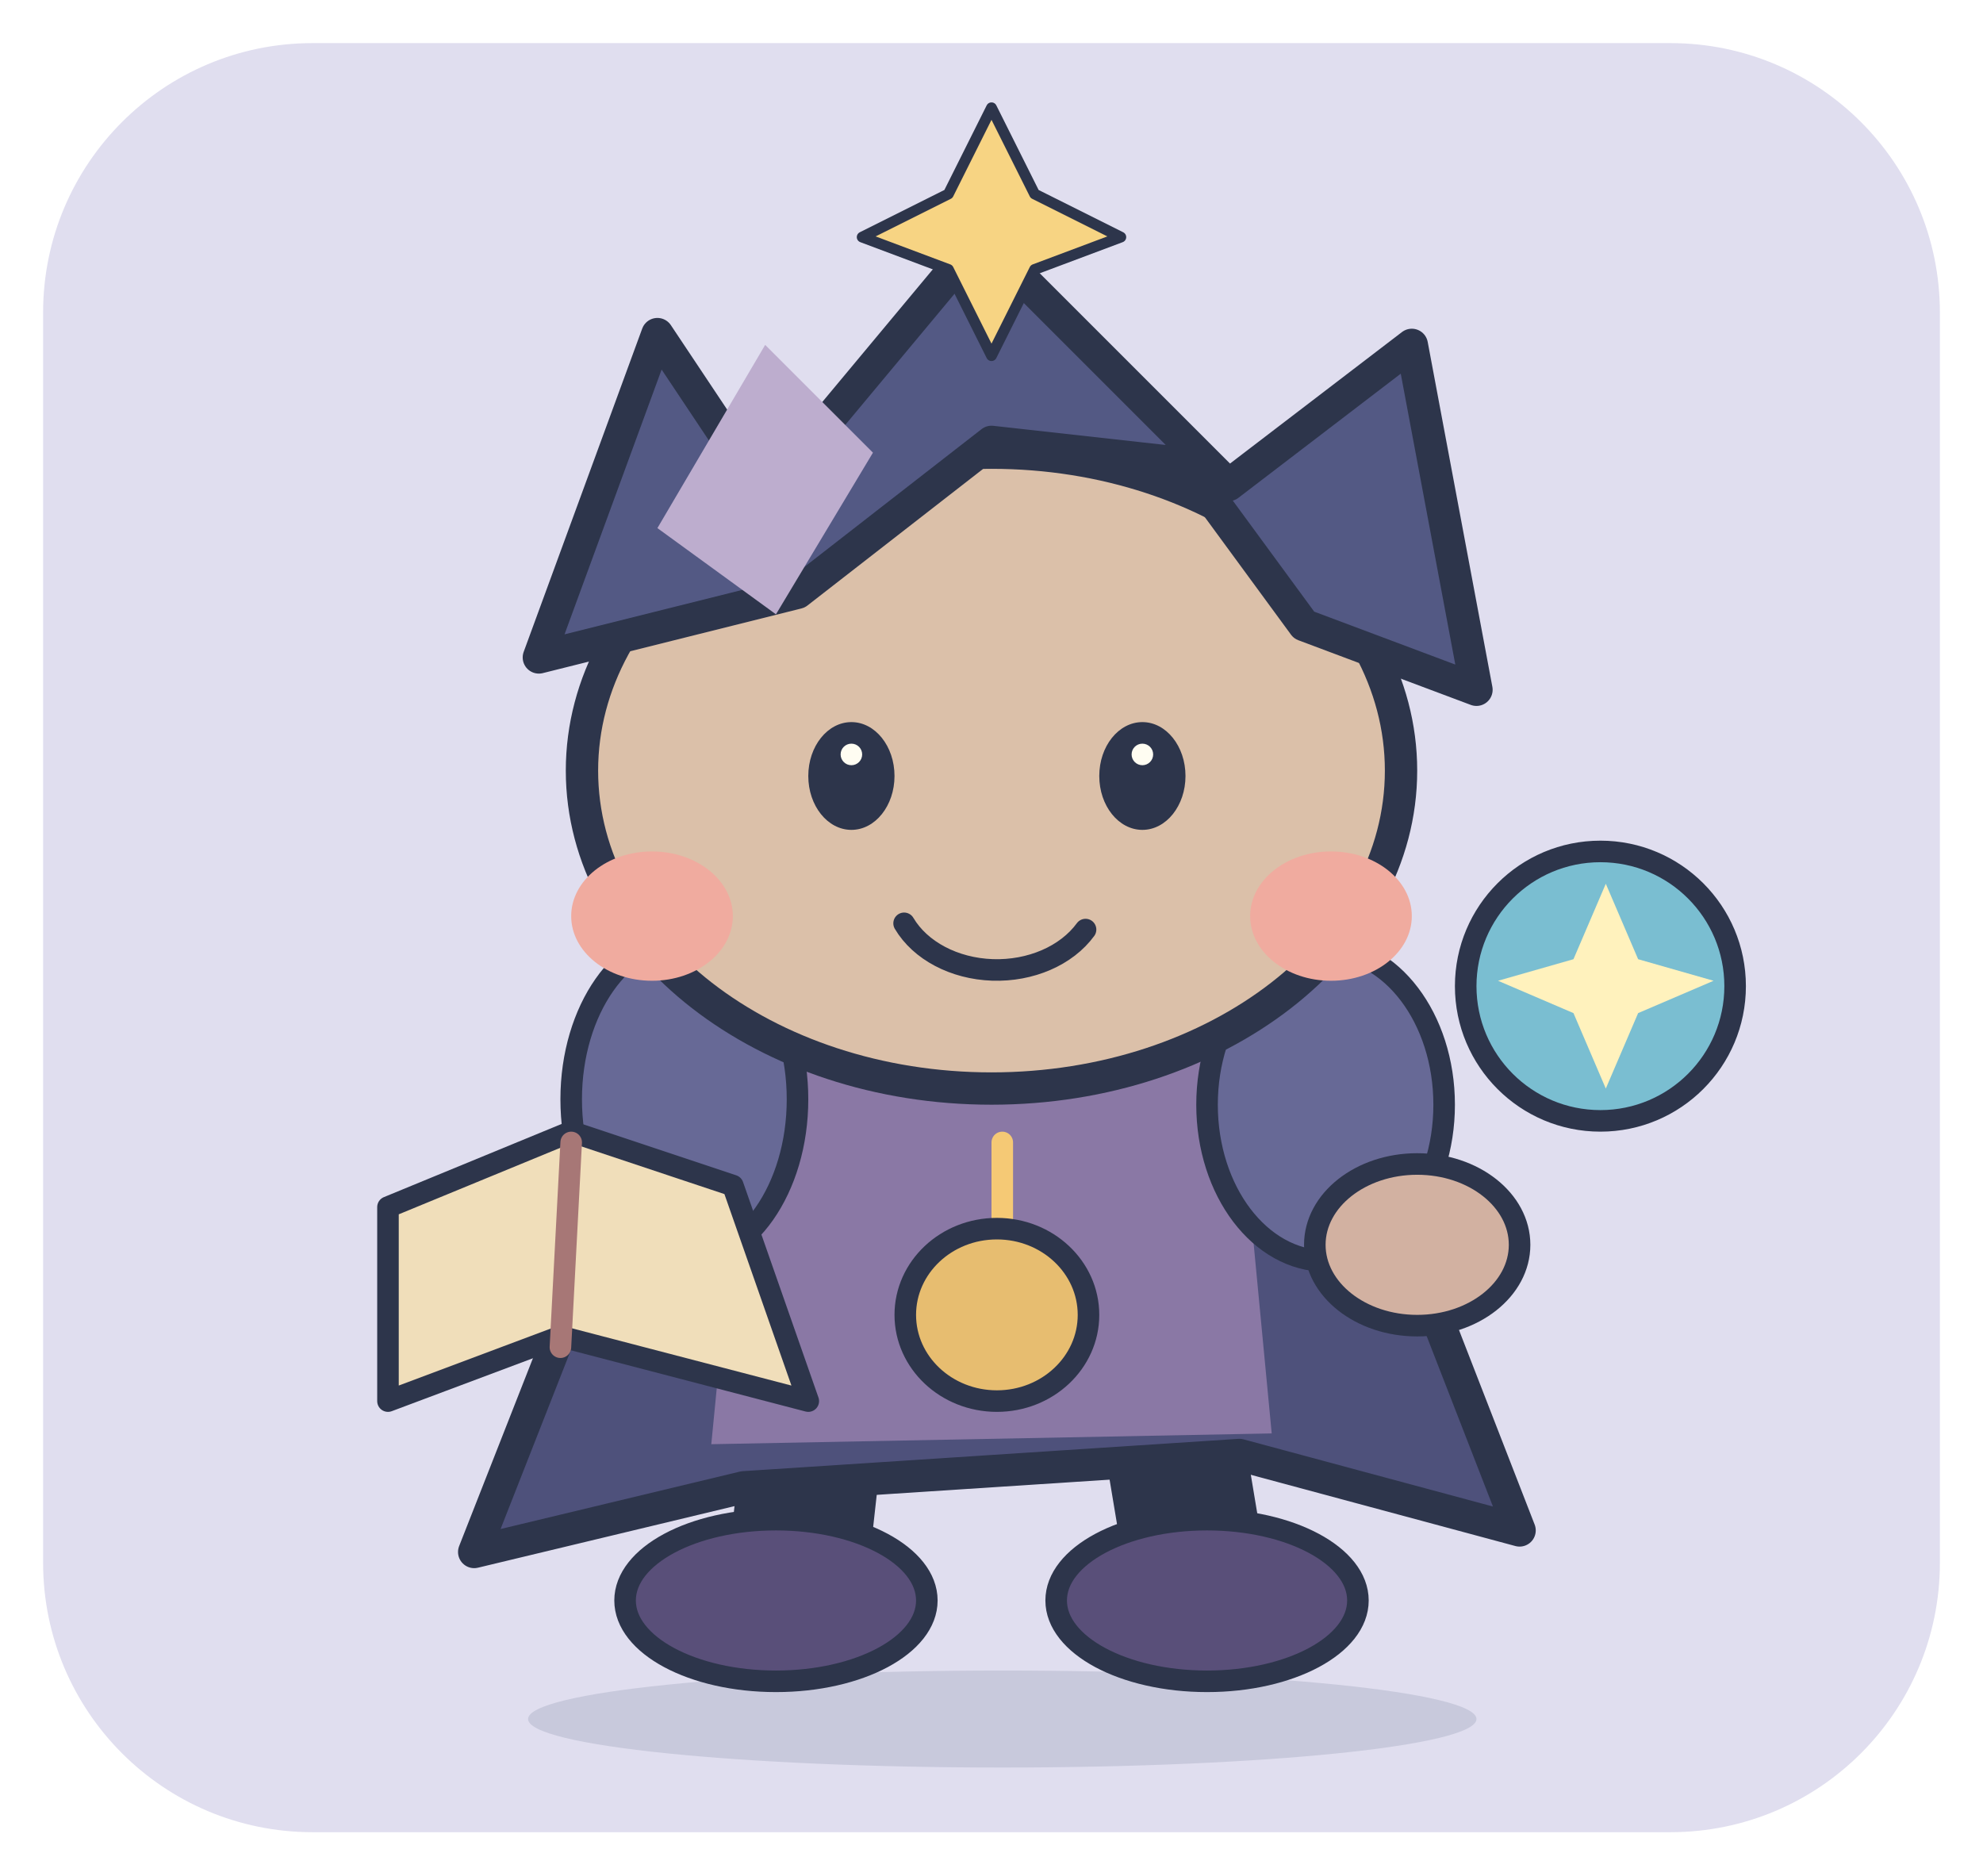
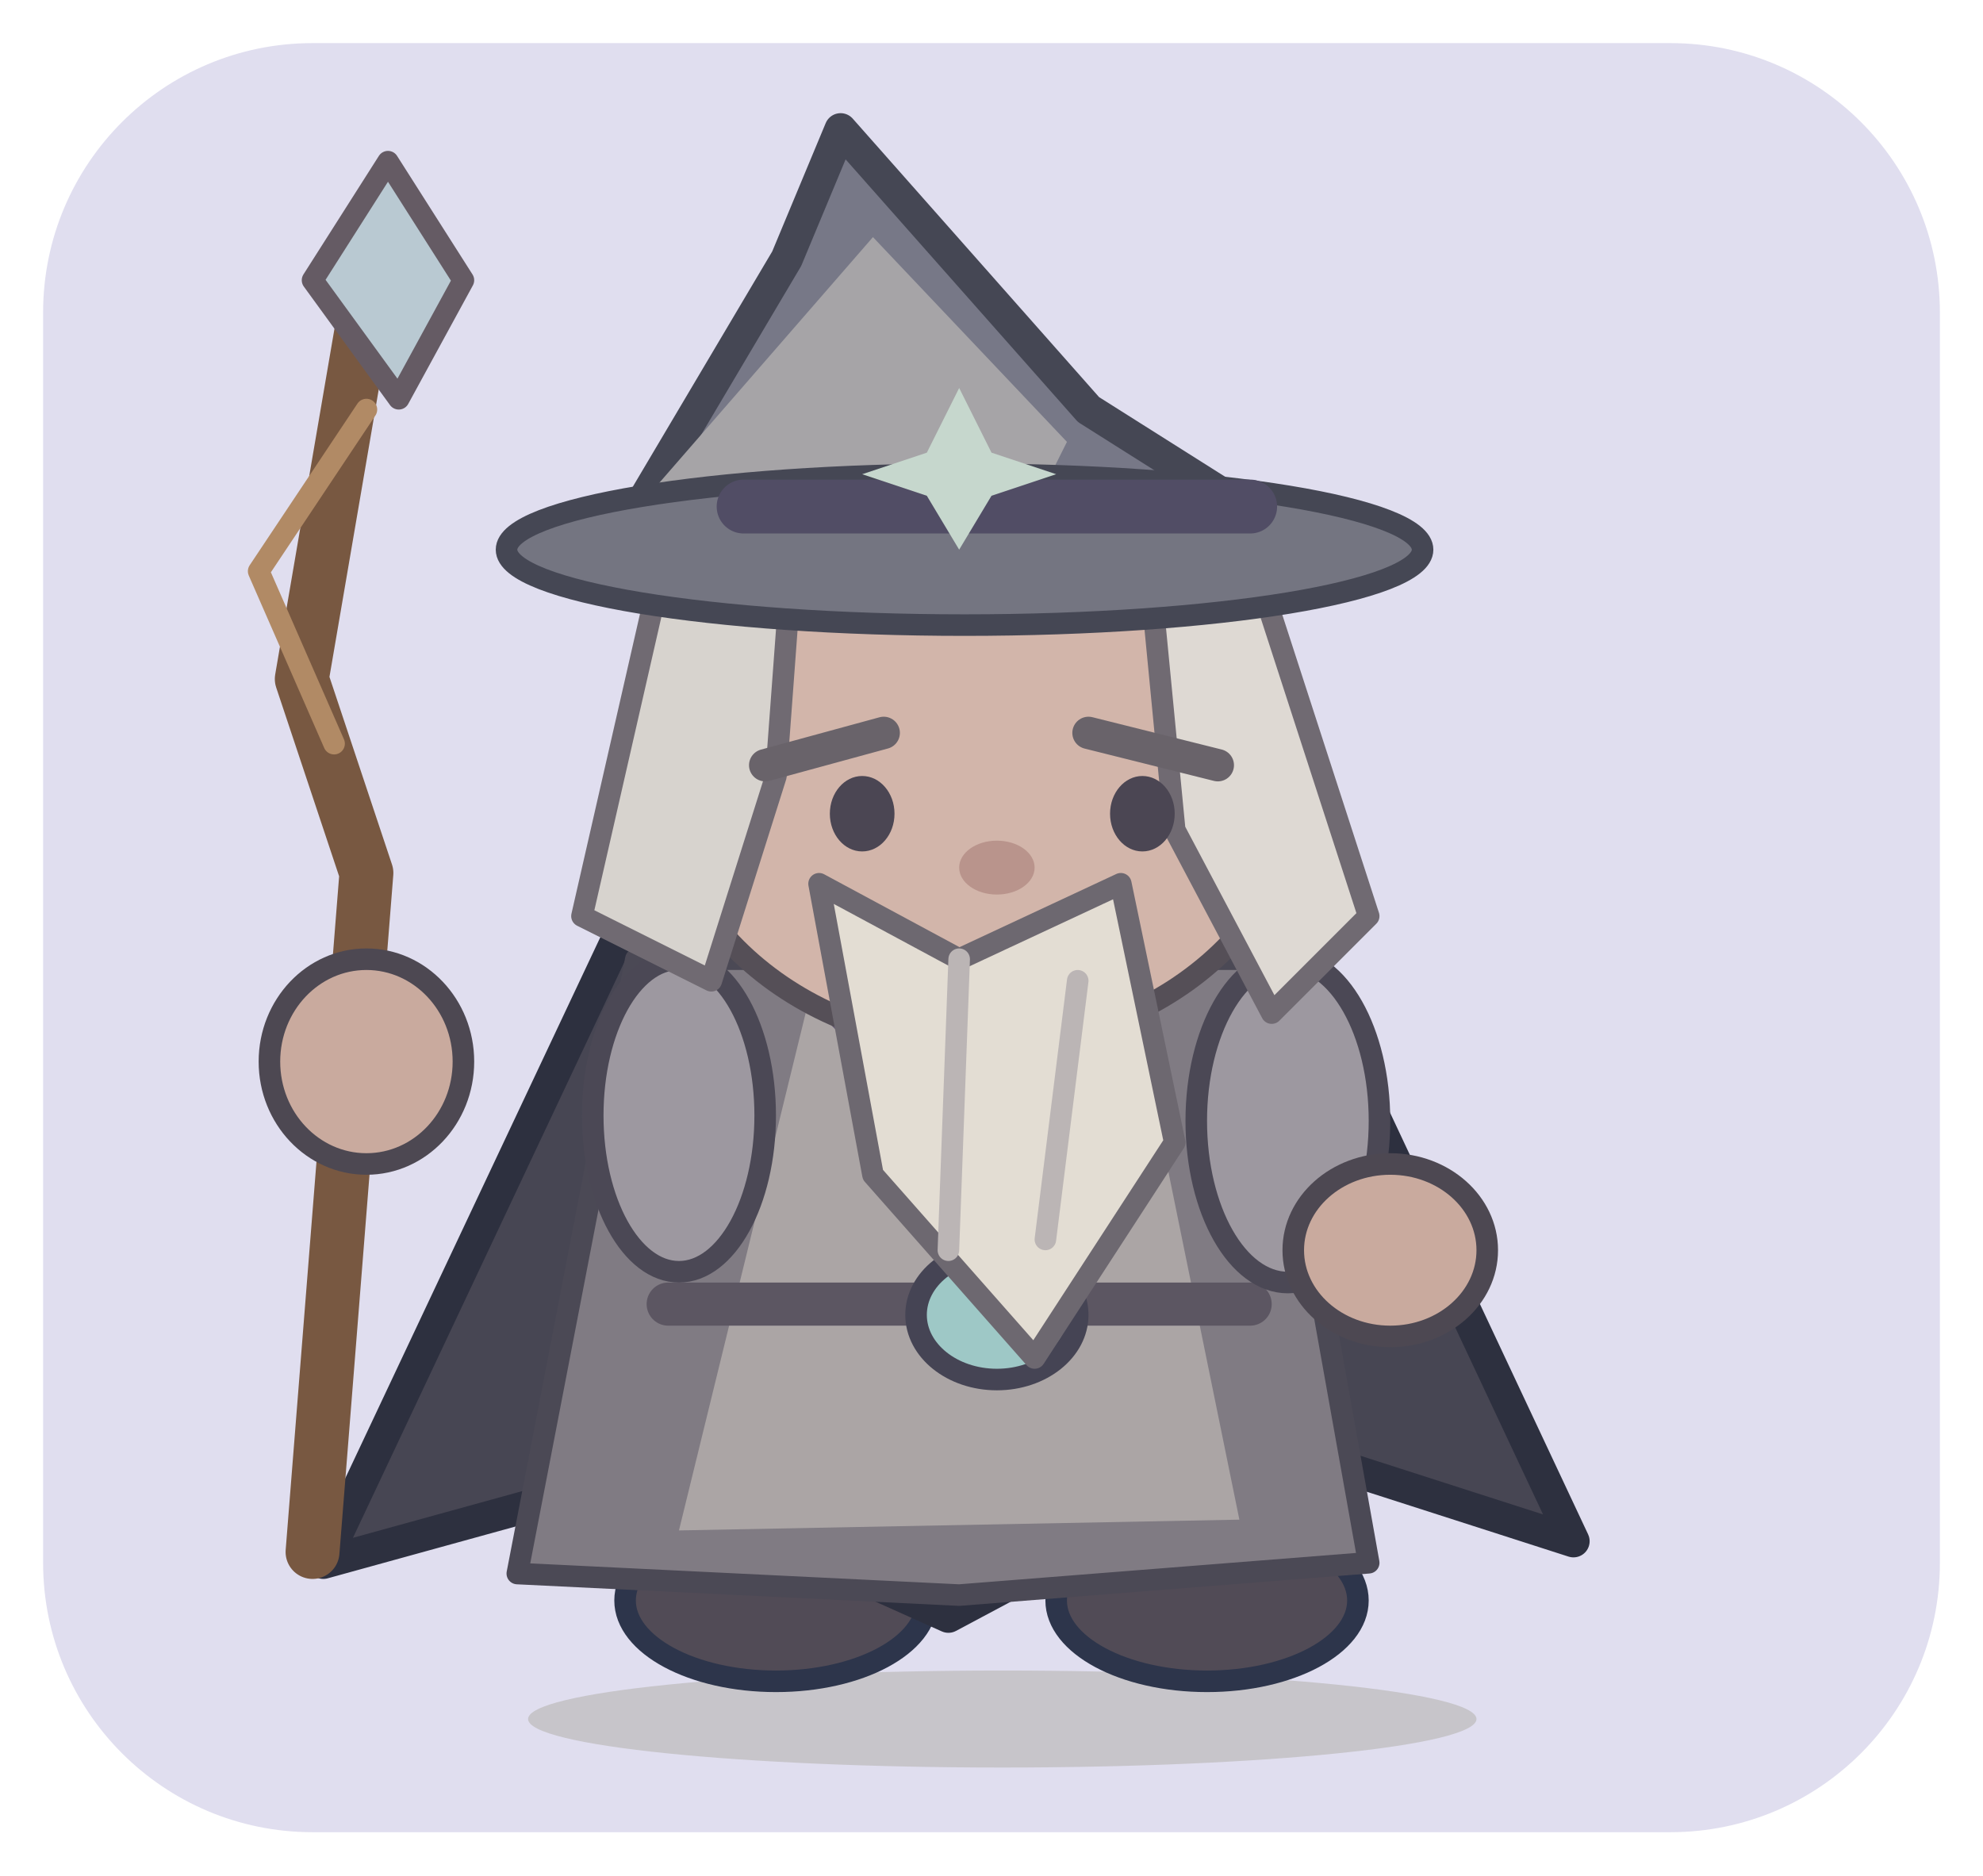
<svg xmlns="http://www.w3.org/2000/svg" viewBox="0 0 184 174">
  <rect x="4" y="4" width="176" height="166" rx="25" fill="#e0deef" />
-   <ellipse cx="93.0" cy="159.5" rx="44.0" ry="4.5" fill="#c8c9dc" stroke="none" stroke-width="1" />
+   <ellipse cx="93.0" cy="159.5" rx="44.0" ry="4.5" fill="#c7c5ca" stroke="none" stroke-width="1" />
  <polyline points="76,128 74,146" fill="none" stroke="#2d354b" stroke-width="13" stroke-linecap="round" stroke-linejoin="round" />
  <polyline points="108,128 111,146" fill="none" stroke="#2d354b" stroke-width="13" stroke-linecap="round" stroke-linejoin="round" />
-   <ellipse cx="72.0" cy="148.5" rx="14.0" ry="7.5" fill="#594f79" stroke="#2d354b" stroke-width="2" />
-   <ellipse cx="112.0" cy="148.5" rx="14.0" ry="7.5" fill="#594f79" stroke="#2d354b" stroke-width="2" />
-   <polygon points="66,88 120,88 141,142 115,135 69,138 44,144" fill="#4e517b" stroke="#2d354b" stroke-width="3" stroke-linejoin="round" />
-   <polygon points="70,93 95,102 114,91 118,133 66,134" fill="#8a78a5" stroke="none" stroke-width="1" stroke-linejoin="round" />
-   <polyline points="93,106 93,129" fill="none" stroke="#f5c975" stroke-width="2" stroke-linecap="round" stroke-linejoin="round" />
-   <ellipse cx="92.5" cy="122.0" rx="8.5" ry="8.0" fill="#e7bd70" stroke="#2d354b" stroke-width="2" />
-   <ellipse cx="63.5" cy="102.0" rx="10.5" ry="15.0" fill="#676996" stroke="#2d354b" stroke-width="2" />
-   <ellipse cx="123.0" cy="102.5" rx="11.0" ry="14.5" fill="#676996" stroke="#2d354b" stroke-width="2" />
-   <ellipse cx="58.5" cy="115.5" rx="9.5" ry="7.5" fill="#d2b1a1" stroke="#2d354b" stroke-width="2" />
-   <ellipse cx="131.5" cy="115.5" rx="9.5" ry="7.5" fill="#d2b1a1" stroke="#2d354b" stroke-width="2" />
-   <polygon points="36,112 53,105 68,110 75,130 52,124 36,130" fill="#f0deba" stroke="#2d354b" stroke-width="2" stroke-linejoin="round" />
-   <polyline points="53,106 52,125" fill="none" stroke="#a77776" stroke-width="2" stroke-linecap="round" stroke-linejoin="round" />
-   <ellipse cx="148.5" cy="91.5" rx="12.5" ry="12.5" fill="#7abed1" stroke="#2d354b" stroke-width="2" />
-   <polygon points="149,82 152,89 159,91 152,94 149,101 146,94 139,91 146,89" fill="#fff2bd" stroke="none" stroke-width="1" stroke-linejoin="round" />
-   <ellipse cx="92.0" cy="71.5" rx="38.0" ry="29.5" fill="#dbc0a9" stroke="#2d354b" stroke-width="3" />
-   <polygon points="50,61 61,31 71,46 91,22 114,45 131,32 137,64 121,58 110,43 92,41 74,55" fill="#535984" stroke="#2d354b" stroke-width="3" stroke-linejoin="round" />
-   <polygon points="61,49 71,32 81,42 72,57" fill="#bdadce" stroke="none" stroke-width="1" stroke-linejoin="round" />
-   <ellipse cx="60.5" cy="85.0" rx="7.5" ry="6.0" fill="#f0ab9f" stroke="none" stroke-width="1" />
-   <ellipse cx="123.5" cy="85.0" rx="7.5" ry="6.0" fill="#f0ab9f" stroke="none" stroke-width="1" />
-   <ellipse cx="79.0" cy="72.0" rx="4.0" ry="5.0" fill="#2d354b" stroke="none" stroke-width="1" />
-   <ellipse cx="79.0" cy="70.0" rx="1.0" ry="1.0" fill="#fffdf2" stroke="none" stroke-width="1" />
-   <ellipse cx="106.0" cy="72.0" rx="4.0" ry="5.0" fill="#2d354b" stroke="none" stroke-width="1" />
-   <ellipse cx="106.0" cy="70.0" rx="1.0" ry="1.0" fill="#fffdf2" stroke="none" stroke-width="1" />
-   <path d="M 83.89 85.67 A 9.5 7.5 0 0 0 100.727 86.25" fill="none" stroke="#2d354b" stroke-width="2" stroke-linecap="round" />
-   <polygon points="88,18 92,10 96,18 104,22 96,25 92,33 88,25 80,22" fill="#f7d483" stroke="#2d354b" stroke-width="1" stroke-linejoin="round" />
+   <ellipse cx="72.0" cy="148.5" rx="14.0" ry="7.5" fill="#514b56" stroke="#2d354b" stroke-width="2" />
+   <ellipse cx="112.0" cy="148.5" rx="14.0" ry="7.5" fill="#514b56" stroke="#2d354b" stroke-width="2" />
+   <polygon points="63,75 115,77 146,143 118,134 88,150 59,137 30,145" fill="#474653" stroke="#2d303f" stroke-width="3" stroke-linejoin="round" />
+   <polygon points="59,89 117,89 127,145 89,148 48,146" fill="#807b83" stroke="#4b4955" stroke-width="2" stroke-linejoin="round" />
+   <polygon points="75,93 105,92 115,141 63,142" fill="#aba5a5" stroke="none" stroke-width="1" stroke-linejoin="round" />
+   <polygon points="76,94 91,109 103,94" fill="#665b75" stroke="none" stroke-width="1" stroke-linejoin="round" />
+   <polyline points="62,121 116,121" fill="none" stroke="#5c5662" stroke-width="4" stroke-linecap="round" stroke-linejoin="round" />
+   <ellipse cx="92.5" cy="122.0" rx="7.5" ry="6.0" fill="#9ec8c6" stroke="#454454" stroke-width="2" />
+   <polyline points="29,144 34,81 28,63 34,28" fill="none" stroke="#785841" stroke-width="5" stroke-linecap="round" stroke-linejoin="round" />
+   <polyline points="31,69 24,53 34,38" fill="none" stroke="#b18a65" stroke-width="2" stroke-linecap="round" stroke-linejoin="round" />
+   <polygon points="29,26 36,15 43,26 37,37" fill="#b9c9d2" stroke="#655b64" stroke-width="2" stroke-linejoin="round" />
+   <ellipse cx="63.0" cy="103.5" rx="8.0" ry="14.5" fill="#9d98a0" stroke="#4b4855" stroke-width="2" />
+   <ellipse cx="119.5" cy="104.0" rx="8.5" ry="15.0" fill="#9d98a0" stroke="#4b4855" stroke-width="2" />
+   <ellipse cx="34.0" cy="98.5" rx="9.0" ry="9.5" fill="#c9aa9e" stroke="#4d4852" stroke-width="2" />
+   <ellipse cx="129.0" cy="116.0" rx="9.0" ry="8.0" fill="#c9aa9e" stroke="#4d4852" stroke-width="2" />
+   <ellipse cx="91.0" cy="71.0" rx="30.0" ry="26.0" fill="#d2b5aa" stroke="#554f57" stroke-width="2" />
+   <polygon points="62,50 54,85 66,91 72,72 74,45" fill="#d7d3ce" stroke="#706a72" stroke-width="2" stroke-linejoin="round" />
+   <polygon points="115,48 127,85 118,94 109,77 106,46" fill="#ded9d3" stroke="#706a72" stroke-width="2" stroke-linejoin="round" />
+   <polygon points="76,82 89,89 104,82 109,106 96,126 81,109" fill="#e3ddd3" stroke="#6d6870" stroke-width="2" stroke-linejoin="round" />
+   <polyline points="89,89 88,116" fill="none" stroke="#bbb5b5" stroke-width="2" stroke-linecap="round" stroke-linejoin="round" />
+   <polyline points="100,91 97,115" fill="none" stroke="#bbb5b5" stroke-width="2" stroke-linecap="round" stroke-linejoin="round" />
+   <polyline points="71,71 82,68" fill="none" stroke="#69636a" stroke-width="3" stroke-linecap="round" stroke-linejoin="round" />
+   <polyline points="101,68 113,71" fill="none" stroke="#69636a" stroke-width="3" stroke-linecap="round" stroke-linejoin="round" />
+   <ellipse cx="80.0" cy="75.5" rx="3.0" ry="3.5" fill="#4b4653" stroke="none" stroke-width="1" />
+   <ellipse cx="106.0" cy="75.5" rx="3.0" ry="3.5" fill="#4b4653" stroke="none" stroke-width="1" />
+   <ellipse cx="92.5" cy="80.5" rx="3.5" ry="2.5" fill="#b9948c" stroke="none" stroke-width="1" />
+   <polygon points="57,51 73,24 78,12 101,38 120,50" fill="#777887" stroke="#454754" stroke-width="3" stroke-linejoin="round" />
+   <polygon points="61,45 81,22 99,41 96,47" fill="#a6a4a7" stroke="none" stroke-width="1" stroke-linejoin="round" />
+   <ellipse cx="89.5" cy="51.0" rx="42.5" ry="7.0" fill="#747581" stroke="#454754" stroke-width="2" />
+   <polyline points="69,47 116,47" fill="none" stroke="#514d65" stroke-width="5" stroke-linecap="round" stroke-linejoin="round" />
+   <polygon points="89,36 92,42 98,44 92,46 89,51 86,46 80,44 86,42" fill="#c6d7cd" stroke="none" stroke-width="1" stroke-linejoin="round" />
</svg>
